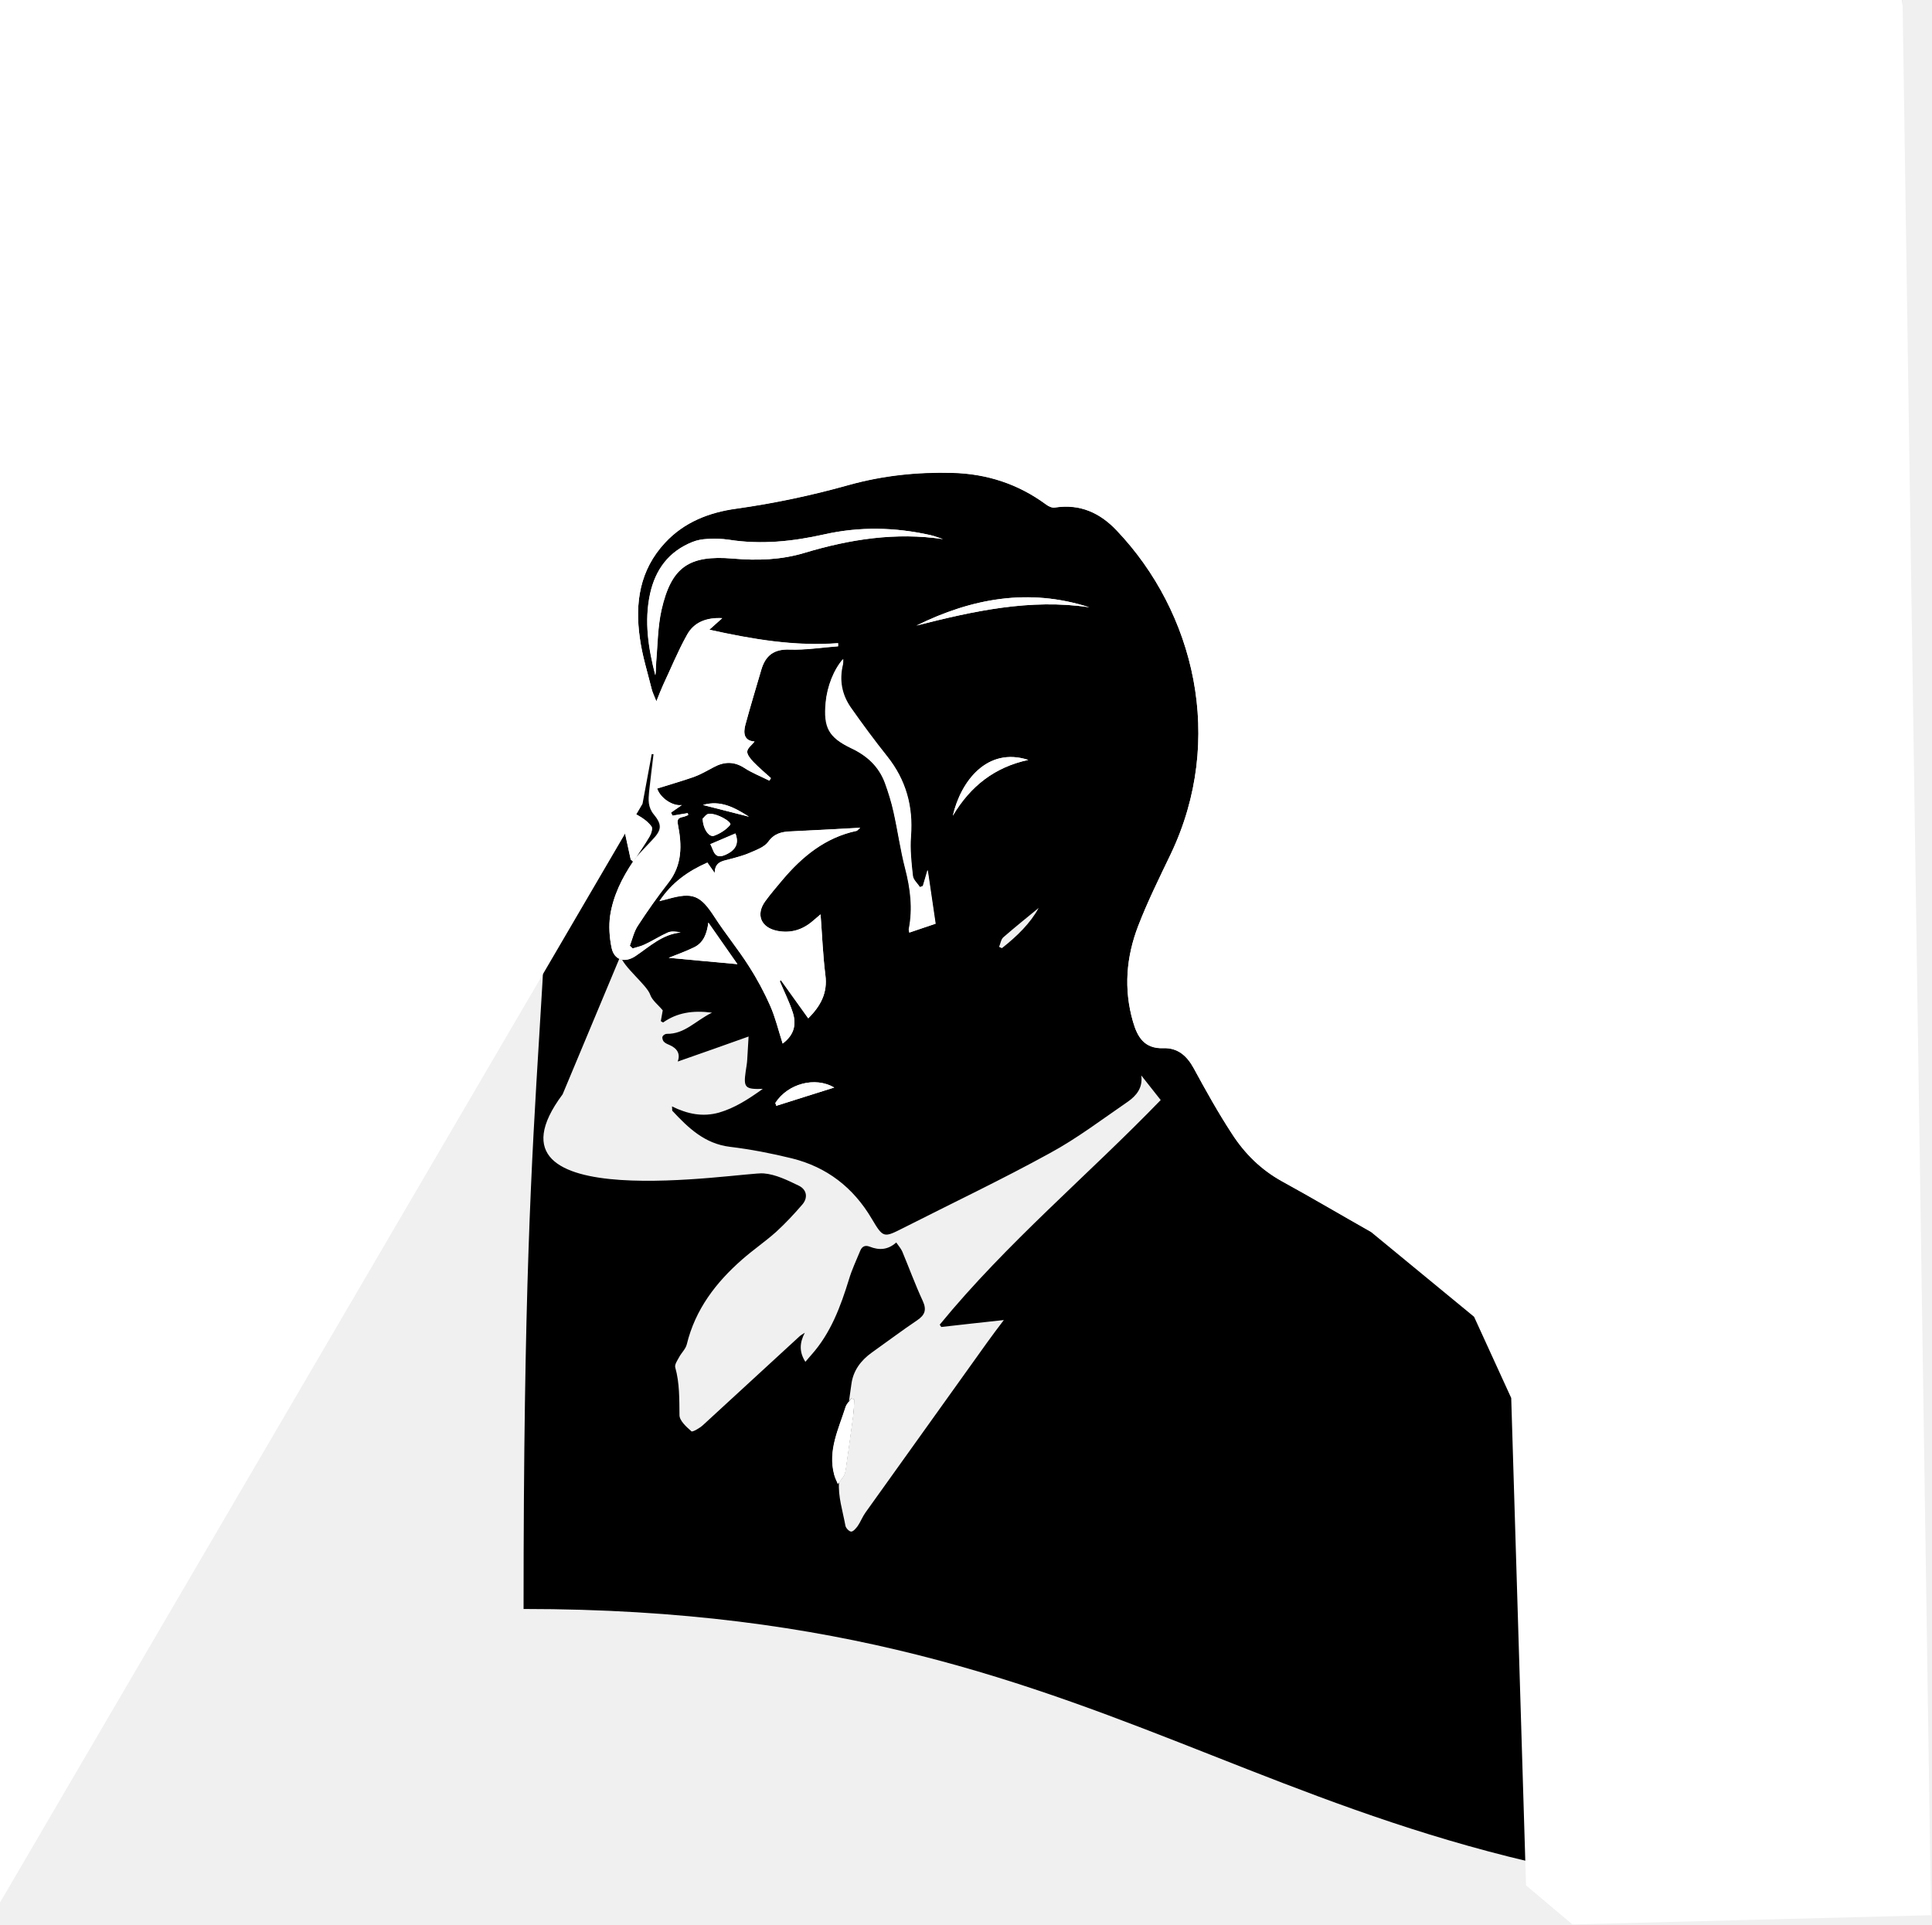
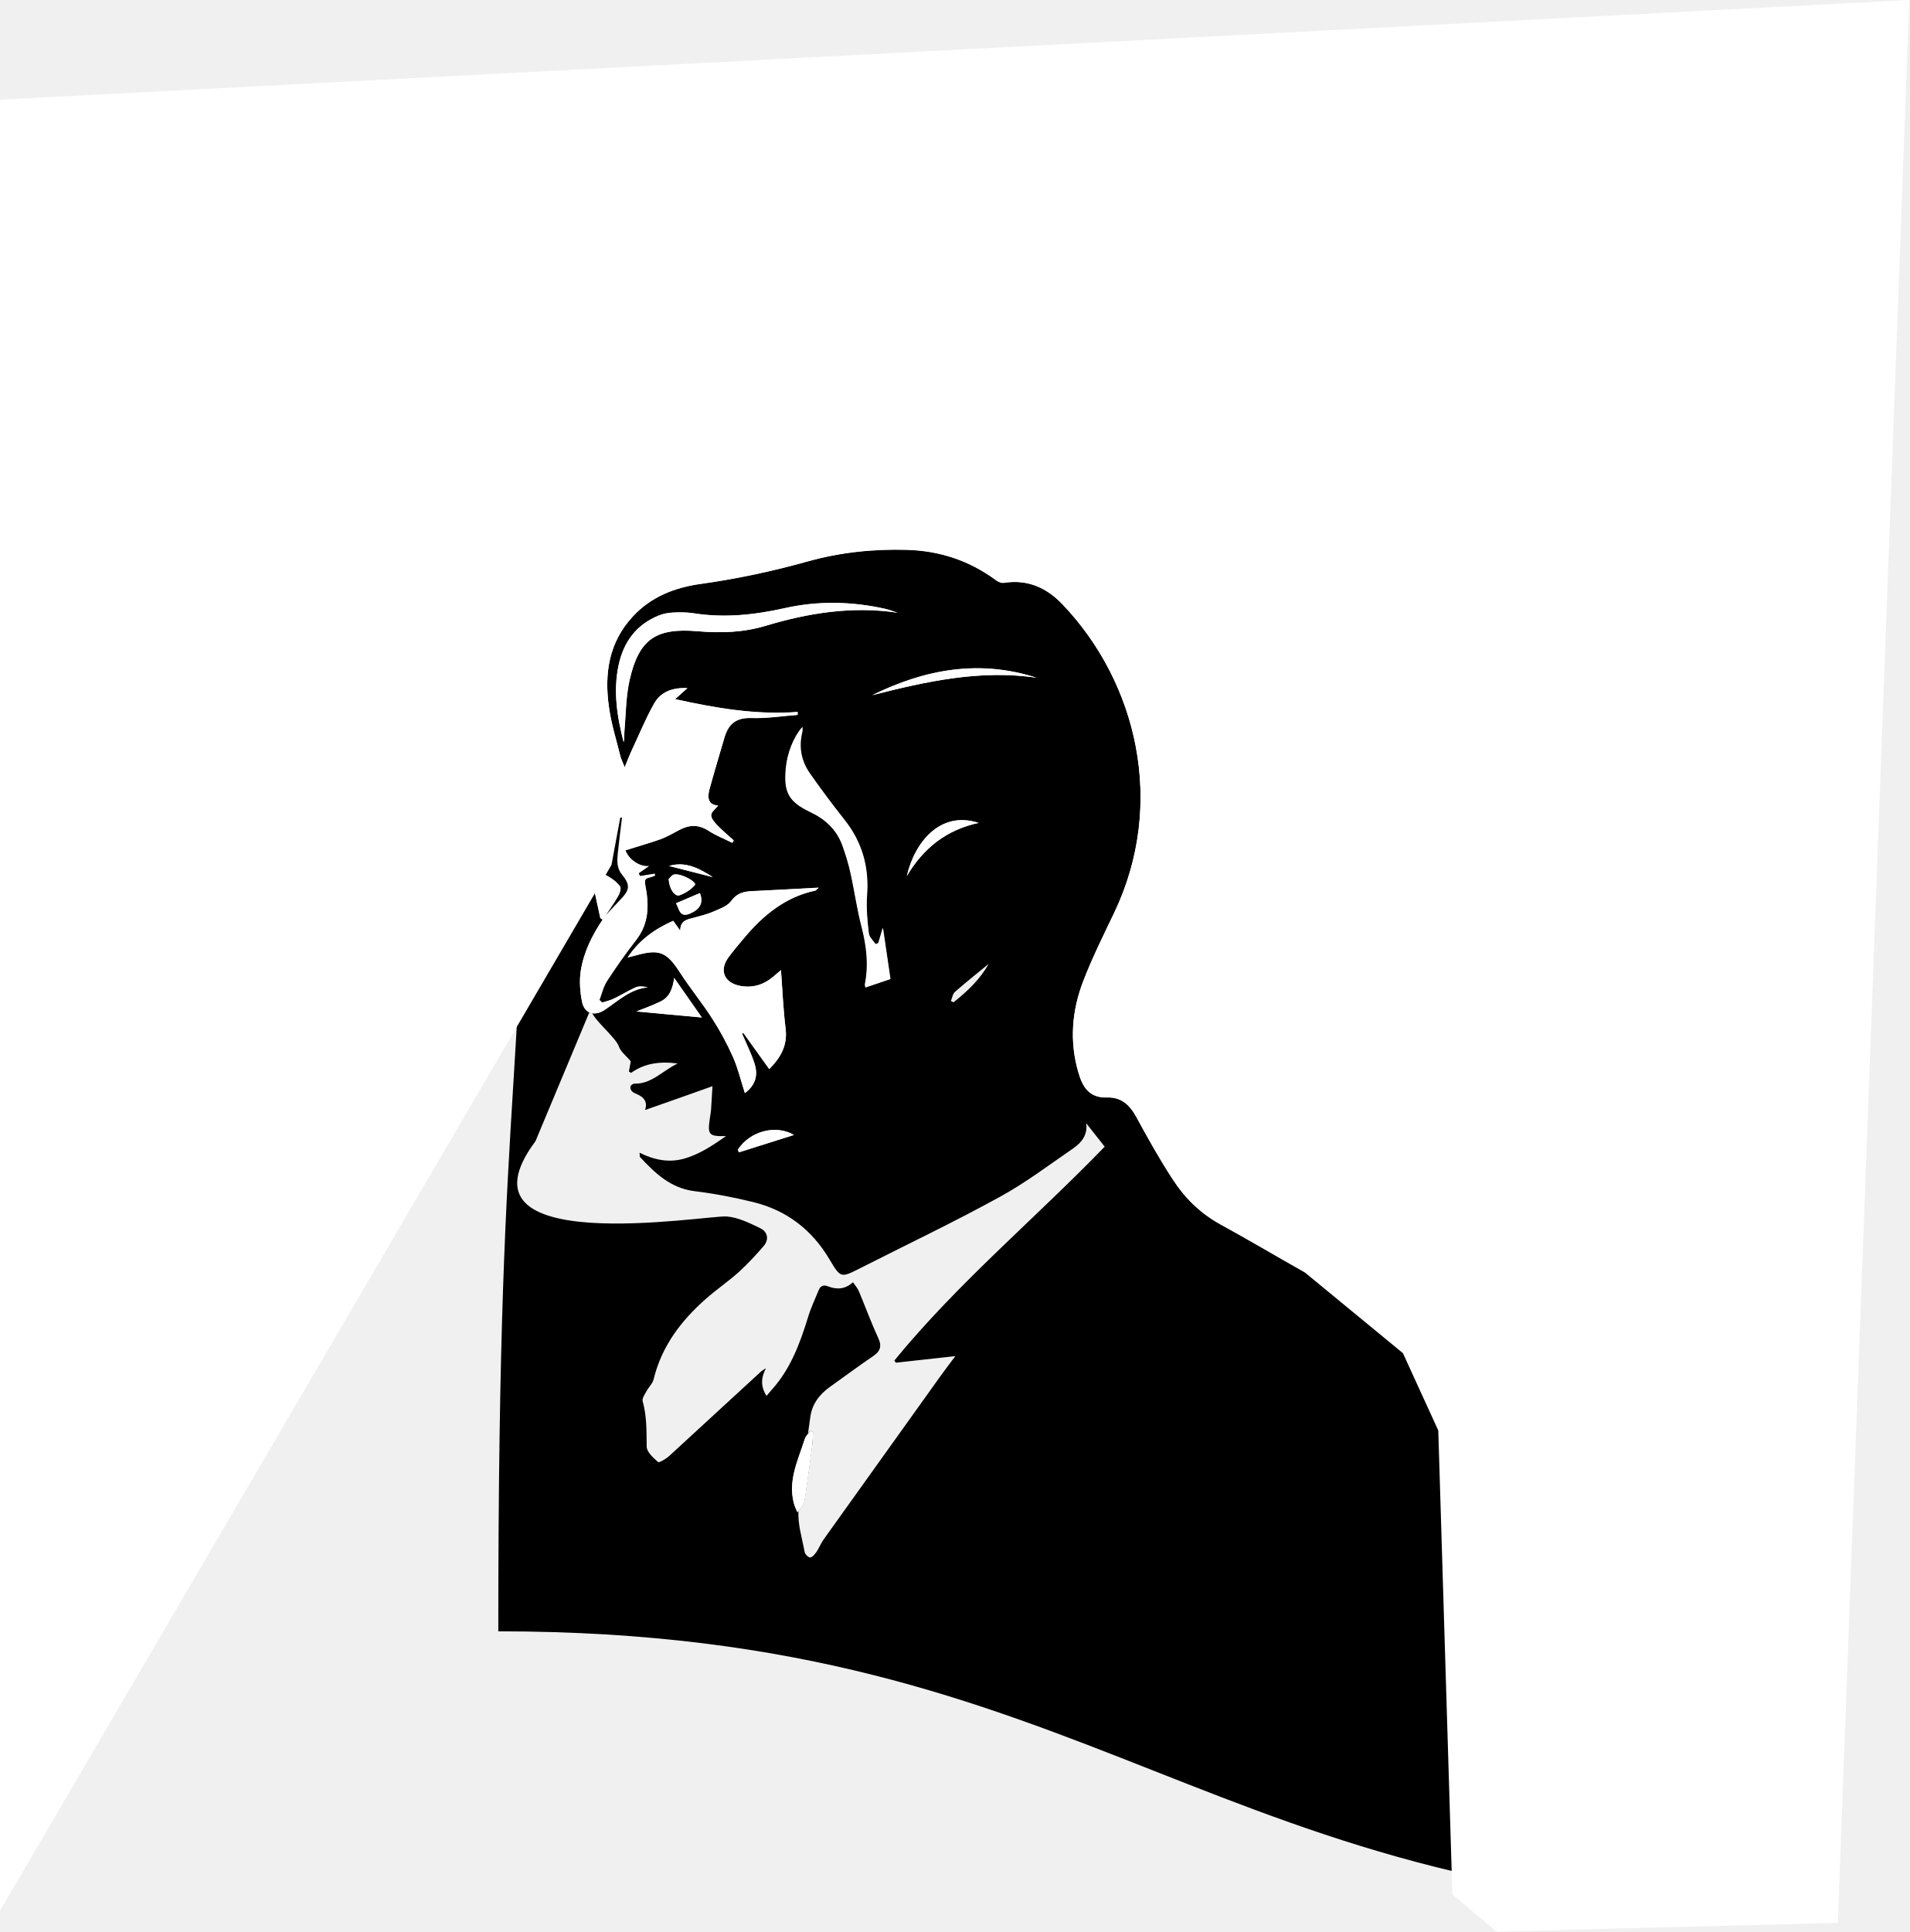
- <svg xmlns="http://www.w3.org/2000/svg" id="Layer_1" data-name="Layer 1" viewBox="0 0 100.37 100">
-   <path d="M98.84,98.84c-32.95,0-38.7-15.25-71.64-15.25,0-32.95,1.64-26.8,1.64-59.75C61.79,23.84,65.89,0,98.84,0v98.84ZM32.89,44.76c.29-.43.59-.86.85-1.31.09-.15.17-.42.1-.52-.39-.51-.98-.7-1.57-1-.02.16-.04.22-.03.28.17.81.34,1.62.52,2.43,0,.04.09.07.14.1-.58.86-1.04,1.78-1.2,2.81-.08.54-.04,1.13.07,1.67.13.66.69.82,1.25.44.73-.49,1.39-1.13,2.34-1.22-.23-.05-.47-.08-.66,0-.41.18-.79.43-1.2.62-.2.1-.42.14-.63.21-.05-.05-.1-.09-.15-.14.13-.34.21-.72.41-1.03.5-.77,1.03-1.52,1.59-2.24.73-.93.71-1.96.5-3.02-.05-.27.01-.35.24-.4.1-.02.19-.06.29-.1,0-.03-.01-.07-.02-.1-.26.04-.52.09-.79.13-.03-.05-.06-.11-.08-.16.2-.14.4-.28.56-.39-.48.07-1.12-.37-1.28-.86.63-.2,1.27-.38,1.9-.6.36-.13.7-.33,1.04-.51.54-.29,1.05-.31,1.59.04.4.26.86.44,1.3.66.03-.04.05-.08.08-.13-.31-.28-.63-.55-.91-.84-.14-.15-.33-.37-.32-.54.01-.18.24-.34.38-.52-.55-.04-.59-.43-.48-.86.26-.96.55-1.91.83-2.87.22-.74.65-1.08,1.47-1.05.84.03,1.68-.11,2.52-.17,0-.05,0-.1,0-.16-2.25.17-4.43-.2-6.69-.7.25-.22.44-.39.67-.6-.82-.04-1.47.21-1.83.87-.47.84-.83,1.73-1.24,2.6-.11.24-.2.48-.35.85-.12-.3-.2-.46-.24-.62-.22-.89-.5-1.77-.62-2.67-.26-1.82-.01-3.53,1.31-4.95,1-1.08,2.31-1.58,3.71-1.77,1.98-.28,3.92-.69,5.84-1.23,1.76-.49,3.56-.68,5.39-.63,1.79.05,3.41.58,4.85,1.64.13.1.32.19.47.16,1.3-.2,2.34.28,3.2,1.19,4.04,4.24,5.66,10.85,2.81,16.82-.59,1.23-1.2,2.46-1.69,3.73-.62,1.61-.76,3.28-.27,4.97.23.8.59,1.41,1.57,1.38.75-.03,1.23.39,1.59,1.05.63,1.16,1.27,2.31,1.99,3.41.66,1.02,1.51,1.86,2.6,2.46,1.55.85,3.07,1.75,4.61,2.62.28.16.7-.22.58-.53-.84-2.33-1.71-4.66-3.16-6.69-.87-1.21-1.85-2.34-2.81-3.49-1.18-1.42-1.44-3-.89-4.75.91-2.87,1.17-5.82,1.02-8.81-.09-1.71-.41-3.38-1.05-4.98-1.01-2.51-2.54-4.68-4.36-6.66-1.11-1.2-2.29-2.34-3.87-2.88-1.76-.61-3.54-1.2-5.35-1.61-2.62-.59-5.27-.48-7.88.21-1.74.46-3.49.87-5.22,1.34-1.07.29-2.23.46-3.14,1.02-2.29,1.41-3.7,3.5-3.65,6.28.04,1.92.32,3.84.5,5.76.09.98.51,1.94.28,2.96-.02.1.13.3.24.35.3.12.63.17.88.24.17-.9.32-1.75.48-2.59.04,0,.09.01.13.02-.08.65-.16,1.3-.23,1.95-.04.42-.07.8.25,1.19.46.56.38.83-.11,1.34-.35.36-.68.73-1.02,1.09ZM29.23,56.85c-4.83,6.48,9.36,4.02,10.44,4.11.63.05,1.25.36,1.83.64.41.2.49.62.18.98-.43.5-.88.98-1.36,1.42-.56.5-1.19.93-1.76,1.43-1.37,1.2-2.44,2.6-2.88,4.41-.06.25-.29.45-.41.69-.09.16-.23.37-.19.51.23.82.21,1.65.22,2.48,0,.29.36.61.62.84.06.05.44-.17.61-.33,1.66-1.52,3.31-3.05,4.97-4.57.09-.09.2-.15.31-.22-.27.52-.3.99.03,1.51.13-.15.22-.26.31-.36,1.01-1.13,1.52-2.51,1.96-3.94.15-.5.38-.98.58-1.47.09-.22.25-.31.5-.21.48.19.94.17,1.37-.22.12.17.24.31.31.46.36.86.68,1.74,1.07,2.58.21.46.11.73-.29,1-.8.54-1.57,1.12-2.36,1.68-.57.41-.97.94-1.06,1.65-.23,1.69-.51,3.37-.64,5.07-.06.74.19,1.51.33,2.27.02.13.2.31.3.31.11,0,.25-.17.34-.29.15-.22.25-.49.41-.71,2.1-2.94,4.21-5.88,6.31-8.82.28-.39.56-.76.87-1.17-1.12.12-2.19.24-3.25.36-.03-.04-.05-.08-.08-.12,3.48-4.25,7.72-7.78,11.48-11.67-.36-.45-.67-.85-1.01-1.28.09.64-.25,1.05-.69,1.36-1.34.92-2.64,1.91-4.06,2.68-2.49,1.37-5.06,2.59-7.6,3.88-1.03.52-1.05.54-1.65-.47-.96-1.63-2.34-2.69-4.15-3.14-1.06-.26-2.14-.47-3.22-.6-1.31-.16-2.16-.98-2.99-1.87-.02-.03,0-.09-.02-.23.81.4,1.6.56,2.45.32.82-.24,1.51-.69,2.27-1.23-.93.03-1.01-.07-.89-.91.03-.21.07-.41.08-.62.03-.39.04-.78.07-1.19-1.29.46-2.5.89-3.68,1.3q.21-.59-.45-.87c-.1-.04-.21-.09-.28-.17-.05-.06-.09-.19-.06-.26.03-.07.14-.14.22-.14.93.02,1.49-.68,2.35-1.1-1.01-.13-1.81,0-2.54.51-.04-.02-.08-.04-.12-.07.04-.21.08-.43.1-.56-.24-.29-.55-.52-.65-.81-.17-.51-1.44-1.48-1.54-2.03M42.63,47.51c-.08.07-.24.2-.4.34-.53.46-1.14.65-1.83.52-.87-.17-1.15-.85-.64-1.55.28-.38.58-.73.88-1.09,1.04-1.23,2.24-2.22,3.86-2.56.03,0,.06-.05.19-.16-1.29.07-2.46.13-3.63.19-.46.02-.84.11-1.15.54-.2.27-.6.41-.93.56-.35.15-.73.25-1.1.35-.36.1-.74.14-.75.71-.16-.23-.26-.37-.38-.54-1,.44-1.84,1.03-2.49,2,.19-.05.31-.08.43-.11,1.31-.37,1.7-.2,2.44.95.56.86,1.22,1.66,1.77,2.53.42.65.79,1.35,1.11,2.06.27.62.43,1.29.65,1.97.62-.46.72-1.02.52-1.63-.18-.55-.45-1.07-.67-1.61.02-.02.04-.03.06-.05.47.65.94,1.31,1.42,1.98.65-.65,1.01-1.32.89-2.24-.13-1.04-.17-2.1-.25-3.15ZM47.96,46.02c-.06.02-.12.05-.18.07-.13-.2-.34-.38-.37-.59-.08-.68-.15-1.38-.1-2.06.12-1.55-.26-2.92-1.23-4.14-.66-.83-1.29-1.68-1.9-2.55-.47-.66-.61-1.41-.41-2.21.02-.08.01-.17.02-.3-.48.55-.82,1.42-.9,2.25-.12,1.3.14,1.81,1.32,2.38.83.39,1.44.95,1.76,1.81.18.5.34,1,.45,1.52.22.97.35,1.96.6,2.92.27,1.04.4,2.08.19,3.14-.01.06.02.14.02.19.52-.18,1-.34,1.36-.46-.14-.94-.27-1.85-.41-2.79-.08.29-.16.55-.24.82ZM49,28.01c-.22-.07-.44-.16-.66-.21-1.83-.41-3.67-.45-5.5-.04-1.65.37-3.29.54-4.97.28-.36-.06-.74-.06-1.11-.04-.27.01-.55.06-.79.16-1.21.49-1.91,1.42-2.19,2.68-.32,1.44-.09,2.84.27,4.24.04-.21.02-.42.04-.62.08-.93.08-1.87.28-2.77.51-2.24,1.43-2.86,3.72-2.67,1.26.11,2.5.07,3.72-.3,2.35-.7,4.73-1.08,7.2-.71ZM56.59,31.55c-3.13-1.01-6.1-.47-8.98.95,2.95-.75,5.91-1.41,8.98-.95ZM36.8,47.93c-.07.59-.25,1.06-.75,1.29-.46.22-.93.39-1.31.54,1.13.1,2.31.21,3.57.33-.52-.75-.99-1.41-1.51-2.16ZM44.39,72.71c-.06-.02-.11-.04-.17-.06-.1.15-.25.29-.3.46-.36,1.14-.92,2.24-.59,3.49.04.17.13.32.19.49.11-.14.23-.27.32-.42.06-.11.08-.24.1-.37.13-.92.26-1.84.38-2.76.04-.28.04-.55.06-.83ZM53.42,39.48c-2.13-.69-3.5,1.1-3.92,2.9.92-1.55,2.19-2.53,3.92-2.9ZM40.28,57.3c.02.05.03.1.05.15,1-.32,2-.63,3.01-.95-.99-.58-2.41-.21-3.06.8ZM36.5,42.54c.02.53.33.97.59.88.31-.12.64-.32.84-.57.11-.13-.67-.6-1.11-.57-.14.01-.26.21-.33.26ZM36.9,43.86c.18.32.19.81.78.55.54-.24.72-.59.52-1.11-.42.18-.84.36-1.31.56ZM51.9,49.19s.1.05.15.07c.79-.62,1.49-1.31,1.91-2.09-.56.46-1.21.98-1.83,1.52-.13.11-.15.33-.23.51ZM36.52,41.82c.8.2,1.59.41,2.39.61-.73-.47-1.47-.88-2.39-.61Z" style="fill: #000; stroke-width: 0px;" />
-   <path d="M33.38,41.76c.17-.9.32-1.75.48-2.59.04,0,.09.01.13.02-.08.65-.16,1.3-.23,1.95-.04.42-.07.8.25,1.19.46.56.38.83-.11,1.34-.35.36-.68.73-1.02,1.09,0,0,.02-.01.02-.01-.58.86-1.04,1.78-1.2,2.81-.08.54-.04,1.13.07,1.67.13.66.69.82,1.25.44.73-.49,1.39-1.13,2.34-1.22-.23-.05-.47-.08-.66,0-.41.18-.79.43-1.2.62-.2.1-.42.14-.63.21-.05-.05-.1-.09-.15-.14.13-.34.21-.72.41-1.03.5-.77,1.03-1.52,1.59-2.24.73-.93.71-1.96.5-3.02-.05-.27.01-.35.24-.4.1-.02.19-.06.29-.1,0-.03-.01-.07-.02-.1-.26.04-.52.09-.79.13-.03-.05-.06-.11-.08-.16.2-.14.4-.28.56-.39-.48.07-1.12-.37-1.28-.86.63-.2,1.27-.38,1.9-.6.36-.13.7-.33,1.04-.51.54-.29,1.05-.31,1.59.04.4.26.86.44,1.3.66.03-.04.05-.08.08-.13-.31-.28-.63-.55-.91-.84-.14-.15-.33-.37-.32-.54.01-.18.24-.34.38-.52-.55-.04-.59-.43-.48-.86.26-.96.55-1.91.83-2.87.22-.74.65-1.08,1.47-1.05.84.03,1.68-.11,2.52-.17,0-.05,0-.1,0-.16-2.25.17-4.43-.2-6.69-.7.25-.22.44-.39.67-.6-.82-.04-1.47.21-1.83.87-.47.84-.83,1.73-1.24,2.6-.11.24-.2.48-.35.85-.12-.3-.2-.46-.24-.62-.22-.89-.5-1.77-.62-2.67-.26-1.82-.01-3.53,1.31-4.95,1-1.08,2.31-1.58,3.71-1.77,1.98-.28,3.92-.69,5.84-1.23,1.76-.49,3.56-.68,5.39-.63,1.79.05,3.41.58,4.85,1.64.13.1.32.19.47.16,1.3-.2,2.34.28,3.2,1.19,4.04,4.24,5.66,10.85,2.81,16.82-.59,1.23-1.2,2.46-1.69,3.73-.62,1.61-.76,3.28-.27,4.97.23.8.59,1.41,1.57,1.38.75-.03,1.23.39,1.59,1.05.63,1.16,1.27,2.31,1.99,3.41.66,1.02,1.51,1.86,2.6,2.46,1.55.85,3.07,1.75,4.61,2.62l5.36,4.41,1.93,4.22.77,25.32,2.41,2.03,18.63-.48L98.84,0H0v98.84" style="fill: #fff; stroke-width: 0px;" />
-   <path d="M42.63,47.51c.08,1.05.12,2.11.25,3.15.12.91-.24,1.59-.89,2.24-.48-.67-.95-1.33-1.42-1.98-.02.02-.04.03-.06.05.23.54.49,1.06.67,1.61.2.61.1,1.17-.52,1.63-.22-.68-.37-1.35-.65-1.97-.31-.71-.69-1.41-1.11-2.06-.55-.86-1.21-1.66-1.77-2.53-.74-1.14-1.13-1.32-2.44-.95-.12.03-.24.06-.43.11.65-.97,1.49-1.56,2.49-2,.12.17.22.31.38.54,0-.57.39-.62.75-.71.37-.1.75-.19,1.1-.35.33-.14.74-.29.93-.56.31-.43.69-.52,1.15-.54,1.17-.05,2.34-.12,3.63-.19-.13.11-.16.15-.19.16-1.62.35-2.83,1.33-3.86,2.56-.3.36-.61.71-.88,1.09-.52.7-.23,1.39.64,1.55.69.13,1.3-.06,1.83-.52.15-.13.31-.26.4-.34Z" style="fill: #fff; stroke-width: 0px;" />
-   <path d="M47.96,46.02c.08-.27.15-.53.24-.82.14.95.27,1.85.41,2.79-.37.12-.85.29-1.36.46,0-.06-.04-.13-.02-.19.21-1.07.08-2.1-.19-3.14-.25-.96-.39-1.95-.6-2.92-.12-.51-.27-1.02-.45-1.52-.32-.86-.93-1.42-1.76-1.81-1.18-.56-1.43-1.08-1.32-2.38.07-.83.41-1.7.9-2.25,0,.13,0,.22-.02.3-.19.8-.05,1.54.41,2.21.61.87,1.24,1.72,1.9,2.55.97,1.22,1.35,2.59,1.23,4.14-.05.68.02,1.38.1,2.06.02.21.24.39.37.59.06-.02.12-.05.18-.07Z" style="fill: #fff; stroke-width: 0px;" />
-   <path d="M49,28.01c-2.47-.37-4.85,0-7.2.71-1.23.37-2.46.41-3.72.3-2.29-.2-3.21.43-3.72,2.67-.2.9-.2,1.85-.28,2.77-.02.2,0,.41-.04.62-.36-1.39-.58-2.8-.27-4.24.28-1.26.97-2.19,2.19-2.68.25-.1.53-.15.79-.16.37-.02.74-.01,1.11.04,1.68.27,3.32.09,4.97-.28,1.83-.41,3.67-.37,5.5.04.22.05.44.14.66.21Z" style="fill: #fff; stroke-width: 0px;" />
-   <path d="M56.59,31.55c-3.07-.46-6.03.2-8.98.95,2.88-1.42,5.85-1.96,8.98-.95Z" style="fill: #fff; stroke-width: 0px;" />
-   <path d="M36.8,47.93c.52.75.99,1.41,1.51,2.16-1.26-.11-2.44-.22-3.57-.33.38-.15.86-.32,1.31-.54.49-.24.67-.7.75-1.29Z" style="fill: #fff; stroke-width: 0px;" />
-   <path d="M44.39,72.71c-.02.28-.03.56-.06.83-.12.92-.25,1.84-.38,2.76-.02.13-.04.26-.1.37-.09.15-.21.28-.32.42-.07-.16-.15-.32-.19-.49-.33-1.25.23-2.36.59-3.49.05-.17.2-.31.3-.46.06.02.11.04.17.06Z" style="fill: #fff; stroke-width: 0px;" />
-   <path d="M32.89,44.76s.02-.01.02-.01c-.05-.03-.13-.06-.14-.1-.18-.81-.35-1.62-.52-2.43-.01-.06.01-.12.03-.28.59.29,1.18.49,1.57,1,.07.1-.01.37-.1.52-.26.45-.57.87-.85,1.31Z" style="fill: #fff; stroke-width: 0px;" />
-   <path d="M53.42,39.48c-1.73.37-3,1.35-3.92,2.9.41-1.8,1.79-3.59,3.92-2.9Z" style="fill: #fff; stroke-width: 0px;" />
-   <path d="M40.28,57.3c.66-1.01,2.07-1.38,3.06-.8-1.01.32-2.01.63-3.01.95-.02-.05-.03-.1-.05-.15Z" style="fill: #fff; stroke-width: 0px;" />
-   <path d="M36.5,42.54c.06-.05.19-.25.33-.26.44-.04,1.21.43,1.11.57-.21.26-.53.46-.84.57-.26.09-.57-.35-.59-.88Z" style="fill: #fff; stroke-width: 0px;" />
-   <path d="M36.9,43.86c.47-.2.89-.38,1.31-.56.2.52.02.87-.52,1.11-.59.26-.6-.23-.78-.55Z" style="fill: #fff; stroke-width: 0px;" />
+ <svg xmlns="http://www.w3.org/2000/svg" id="Layer_1" data-name="Layer 1" viewBox="0 0 104.22 105.44">
+   <path d="M98.84,104.28c-32.95,0-38.7-15.25-71.64-15.25,0-32.95,1.64-26.8,1.64-59.75,32.95,0,37.05-23.84,70-23.84v98.84ZM32.89,50.2c.29-.43.59-.86.85-1.31.09-.15.17-.42.1-.52-.39-.51-.98-.7-1.57-1-.02.16-.04.22-.03.28.17.81.34,1.62.52,2.43,0,.04.09.07.14.1-.58.86-1.04,1.78-1.2,2.81-.08.54-.04,1.13.07,1.67.13.66.69.82,1.25.44.73-.49,1.39-1.13,2.34-1.22-.23-.05-.47-.08-.66,0-.41.18-.79.43-1.2.62-.2.1-.42.14-.63.21-.05-.05-.1-.09-.15-.14.13-.34.21-.72.41-1.03.5-.77,1.03-1.52,1.59-2.24.73-.93.71-1.96.5-3.02-.05-.27.01-.35.24-.4.1-.02.19-.06.29-.1,0-.03-.01-.07-.02-.1-.26.04-.52.09-.79.13-.03-.05-.06-.11-.08-.16.2-.14.4-.28.56-.39-.48.07-1.12-.37-1.28-.86.63-.2,1.27-.38,1.9-.6.36-.13.7-.33,1.04-.51.54-.29,1.05-.31,1.59.04.4.26.86.44,1.3.66.03-.04.05-.08.08-.13-.31-.28-.63-.55-.91-.84-.14-.15-.33-.37-.32-.54.01-.18.24-.34.38-.52-.55-.04-.59-.43-.48-.86.26-.96.55-1.91.83-2.87.22-.74.65-1.08,1.47-1.05.84.03,1.68-.11,2.52-.17,0-.05,0-.1,0-.16-2.25.17-4.43-.2-6.69-.7.25-.22.44-.39.67-.6-.82-.04-1.47.21-1.83.87-.47.84-.83,1.73-1.24,2.6-.11.24-.2.48-.35.85-.12-.3-.2-.46-.24-.62-.22-.89-.5-1.77-.62-2.67-.26-1.82-.01-3.53,1.31-4.95,1-1.08,2.31-1.58,3.71-1.77,1.98-.28,3.92-.69,5.84-1.23,1.76-.49,3.56-.68,5.39-.63,1.79.05,3.41.58,4.85,1.64.13.1.32.19.47.16,1.3-.2,2.34.28,3.2,1.19,4.04,4.24,5.66,10.85,2.81,16.82-.59,1.23-1.2,2.46-1.69,3.73-.62,1.61-.76,3.28-.27,4.97.23.8.59,1.41,1.57,1.38.75-.03,1.23.39,1.59,1.05.63,1.16,1.27,2.31,1.99,3.41.66,1.02,1.51,1.86,2.6,2.46,1.55.85,3.07,1.75,4.61,2.62.28.16.7-.22.58-.53-.84-2.33-1.71-4.66-3.16-6.69-.87-1.21-1.85-2.34-2.81-3.49-1.18-1.42-1.44-3-.89-4.75.91-2.87,1.17-5.82,1.02-8.81-.09-1.71-.41-3.38-1.05-4.98-1.01-2.51-2.54-4.68-4.36-6.66-1.11-1.2-2.29-2.34-3.87-2.88-1.76-.61-3.54-1.2-5.35-1.61-2.62-.59-5.27-.48-7.88.21-1.74.46-3.49.87-5.22,1.34-1.07.29-2.23.46-3.14,1.02-2.29,1.41-3.7,3.5-3.65,6.28.04,1.92.32,3.84.5,5.76.09.98.51,1.94.28,2.96-.02.1.13.3.24.35.3.12.63.17.88.24.17-.9.32-1.75.48-2.59.04,0,.09.01.13.02-.08.65-.16,1.3-.23,1.95-.04.42-.07.8.25,1.19.46.56.38.83-.11,1.34-.35.36-.68.73-1.02,1.09ZM29.23,62.28c-4.83,6.48,9.36,4.02,10.44,4.11.63.05,1.25.36,1.83.64.41.2.49.62.18.98-.43.5-.88.98-1.36,1.42-.56.5-1.19.93-1.76,1.43-1.37,1.2-2.44,2.6-2.88,4.41-.06.25-.29.45-.41.69-.09.16-.23.37-.19.51.23.82.21,1.65.22,2.48,0,.29.36.61.62.84.06.05.44-.17.61-.33,1.66-1.52,3.31-3.05,4.97-4.57.09-.09.2-.15.31-.22-.27.52-.3.99.03,1.51.13-.15.22-.26.31-.36,1.01-1.13,1.52-2.51,1.96-3.94.15-.5.38-.98.58-1.47.09-.22.25-.31.5-.21.48.19.94.17,1.37-.22.12.17.24.31.31.46.36.86.68,1.74,1.07,2.58.21.46.11.73-.29,1-.8.54-1.57,1.12-2.36,1.68-.57.41-.97.94-1.06,1.65-.23,1.69-.51,3.37-.64,5.07-.06.74.19,1.51.33,2.27.02.13.2.31.3.31.11,0,.25-.17.34-.29.15-.22.25-.49.41-.71,2.1-2.94,4.21-5.88,6.31-8.82.28-.39.56-.76.87-1.17-1.12.12-2.19.24-3.25.36-.03-.04-.05-.08-.08-.12,3.48-4.25,7.72-7.78,11.48-11.67-.36-.45-.67-.85-1.01-1.28.09.64-.25,1.05-.69,1.36-1.34.92-2.64,1.91-4.06,2.68-2.49,1.37-5.06,2.59-7.6,3.88-1.03.52-1.05.54-1.65-.47-.96-1.63-2.34-2.69-4.15-3.14-1.06-.26-2.14-.47-3.22-.6-1.31-.16-2.16-.98-2.99-1.87-.02-.03,0-.09-.02-.23.81.4,1.6.56,2.45.32.82-.24,1.51-.69,2.27-1.23-.93.03-1.01-.07-.89-.91.03-.21.07-.41.08-.62.03-.39.04-.78.07-1.19-1.29.46-2.5.89-3.68,1.3q.21-.59-.45-.87c-.1-.04-.21-.09-.28-.17-.05-.06-.09-.19-.06-.26.03-.07.14-.14.22-.14.93.02,1.49-.68,2.35-1.1-1.01-.13-1.81,0-2.54.51-.04-.02-.08-.04-.12-.07.04-.21.08-.43.1-.56-.24-.29-.55-.52-.65-.81-.17-.51-1.44-1.48-1.54-2.03M42.63,52.95c-.08.07-.24.2-.4.34-.53.46-1.14.65-1.83.52-.87-.17-1.15-.85-.64-1.55.28-.38.58-.73.88-1.09,1.04-1.23,2.24-2.22,3.86-2.56.03,0,.06-.05.19-.16-1.29.07-2.46.13-3.63.19-.46.02-.84.11-1.15.54-.2.27-.6.41-.93.56-.35.15-.73.25-1.1.35-.36.1-.74.14-.75.71-.16-.23-.26-.37-.38-.54-1,.44-1.84,1.03-2.49,2,.19-.05.31-.08.43-.11,1.31-.37,1.7-.2,2.44.95.56.86,1.22,1.66,1.77,2.53.42.65.79,1.35,1.11,2.06.27.62.43,1.29.65,1.97.62-.46.72-1.02.52-1.63-.18-.55-.45-1.07-.67-1.61.02-.02.04-.03.06-.05.47.65.94,1.31,1.42,1.98.65-.65,1.01-1.32.89-2.24-.13-1.04-.17-2.1-.25-3.15ZM47.96,51.46c-.06.02-.12.05-.18.07-.13-.2-.34-.38-.37-.59-.08-.68-.15-1.38-.1-2.06.12-1.55-.26-2.92-1.23-4.14-.66-.83-1.29-1.68-1.9-2.55-.47-.66-.61-1.41-.41-2.21.02-.08.01-.17.02-.3-.48.55-.82,1.42-.9,2.25-.12,1.3.14,1.81,1.32,2.38.83.39,1.44.95,1.76,1.81.18.5.34,1,.45,1.52.22.97.35,1.96.6,2.92.27,1.04.4,2.08.19,3.14-.01.06.02.14.02.19.52-.18,1-.34,1.36-.46-.14-.94-.27-1.85-.41-2.79-.08.29-.16.55-.24.82ZM49,33.44c-.22-.07-.44-.16-.66-.21-1.83-.41-3.67-.45-5.5-.04-1.65.37-3.29.54-4.97.28-.36-.06-.74-.06-1.11-.04-.27.01-.55.06-.79.16-1.21.49-1.91,1.42-2.19,2.68-.32,1.44-.09,2.84.27,4.24.04-.21.02-.42.04-.62.08-.93.08-1.87.28-2.77.51-2.24,1.43-2.86,3.72-2.67,1.26.11,2.5.07,3.72-.3,2.35-.7,4.73-1.08,7.2-.71ZM56.59,36.99c-3.13-1.01-6.1-.47-8.98.95,2.95-.75,5.91-1.41,8.98-.95ZM36.8,53.37c-.07.59-.25,1.06-.75,1.29-.46.22-.93.39-1.31.54,1.13.1,2.31.21,3.57.33-.52-.75-.99-1.41-1.51-2.16ZM44.39,78.15c-.06-.02-.11-.04-.17-.06-.1.15-.25.29-.3.46-.36,1.14-.92,2.24-.59,3.49.04.17.13.32.19.49.11-.14.23-.27.32-.42.06-.11.08-.24.1-.37.13-.92.26-1.84.38-2.76.04-.28.04-.55.06-.83ZM53.42,44.91c-2.13-.69-3.5,1.1-3.92,2.9.92-1.55,2.19-2.53,3.92-2.9ZM40.28,62.74c.02.05.03.1.05.15,1-.32,2-.63,3.01-.95-.99-.58-2.41-.21-3.06.8ZM36.5,47.98c.02.53.33.97.59.88.31-.12.64-.32.84-.57.11-.13-.67-.6-1.11-.57-.14.01-.26.21-.33.26ZM36.9,49.3c.18.32.19.81.78.55.54-.24.72-.59.52-1.11-.42.18-.84.36-1.31.56ZM51.9,54.63s.1.05.15.07c.79-.62,1.49-1.31,1.91-2.09-.56.46-1.21.98-1.83,1.52-.13.11-.15.33-.23.51ZM36.52,47.26c.8.2,1.59.41,2.39.61-.73-.47-1.47-.88-2.39-.61Z" style="fill: #000; stroke-width: 0px;" />
+   <path d="M33.38,47.2c.17-.9.32-1.75.48-2.59.04,0,.09.01.13.02-.08.65-.16,1.3-.23,1.95-.04.42-.07.8.25,1.19.46.56.38.83-.11,1.34-.35.36-.68.73-1.02,1.09,0,0,.02-.01.02-.01-.58.86-1.04,1.78-1.2,2.81-.08.54-.04,1.13.07,1.67.13.66.69.82,1.25.44.73-.49,1.39-1.13,2.34-1.22-.23-.05-.47-.08-.66,0-.41.18-.79.43-1.2.62-.2.1-.42.14-.63.21-.05-.05-.1-.09-.15-.14.13-.34.21-.72.41-1.03.5-.77,1.03-1.52,1.59-2.24.73-.93.71-1.96.5-3.02-.05-.27.01-.35.24-.4.1-.02.19-.06.29-.1,0-.03-.01-.07-.02-.1-.26.04-.52.09-.79.13-.03-.05-.06-.11-.08-.16.2-.14.4-.28.56-.39-.48.07-1.12-.37-1.28-.86.63-.2,1.27-.38,1.9-.6.36-.13.7-.33,1.04-.51.54-.29,1.05-.31,1.59.04.4.26.86.44,1.3.66.03-.04.05-.08.08-.13-.31-.28-.63-.55-.91-.84-.14-.15-.33-.37-.32-.54.01-.18.24-.34.38-.52-.55-.04-.59-.43-.48-.86.26-.96.55-1.91.83-2.87.22-.74.65-1.08,1.47-1.05.84.03,1.68-.11,2.52-.17,0-.05,0-.1,0-.16-2.25.17-4.43-.2-6.69-.7.25-.22.44-.39.67-.6-.82-.04-1.47.21-1.83.87-.47.84-.83,1.73-1.24,2.6-.11.24-.2.48-.35.85-.12-.3-.2-.46-.24-.62-.22-.89-.5-1.77-.62-2.67-.26-1.82-.01-3.53,1.31-4.95,1-1.08,2.31-1.58,3.71-1.77,1.98-.28,3.92-.69,5.84-1.23,1.76-.49,3.56-.68,5.39-.63,1.79.05,3.41.58,4.85,1.64.13.1.32.19.47.16,1.3-.2,2.34.28,3.2,1.19,4.04,4.24,5.66,10.85,2.81,16.82-.59,1.23-1.2,2.46-1.69,3.73-.62,1.61-.76,3.28-.27,4.97.23.8.59,1.41,1.57,1.38.75-.03,1.23.39,1.59,1.05.63,1.16,1.27,2.31,1.99,3.41.66,1.02,1.51,1.86,2.6,2.46,1.55.85,3.07,1.75,4.61,2.62l5.36,4.41,1.93,4.22.77,25.32,2.41,2.03,18.63-.48L104.22,0,0,5.44v98.84" style="fill: #fff; stroke-width: 0px;" />
+   <path d="M42.63,52.95c.08,1.05.12,2.11.25,3.15.12.91-.24,1.59-.89,2.24-.48-.67-.95-1.33-1.42-1.98-.02.02-.04.03-.06.05.23.54.49,1.06.67,1.61.2.61.1,1.17-.52,1.63-.22-.68-.37-1.35-.65-1.97-.31-.71-.69-1.41-1.11-2.06-.55-.86-1.21-1.66-1.77-2.53-.74-1.14-1.13-1.32-2.44-.95-.12.03-.24.06-.43.11.65-.97,1.49-1.56,2.49-2,.12.17.22.31.38.54,0-.57.39-.62.75-.71.37-.1.75-.19,1.1-.35.33-.14.74-.29.93-.56.31-.43.69-.52,1.15-.54,1.17-.05,2.34-.12,3.63-.19-.13.11-.16.15-.19.16-1.62.35-2.83,1.33-3.86,2.56-.3.36-.61.71-.88,1.09-.52.7-.23,1.39.64,1.55.69.13,1.3-.06,1.83-.52.15-.13.31-.26.4-.34Z" style="fill: #fff; stroke-width: 0px;" />
+   <path d="M47.96,51.46c.08-.27.15-.53.24-.82.14.95.27,1.85.41,2.79-.37.12-.85.29-1.36.46,0-.06-.04-.13-.02-.19.21-1.07.08-2.1-.19-3.14-.25-.96-.39-1.95-.6-2.92-.12-.51-.27-1.02-.45-1.52-.32-.86-.93-1.42-1.76-1.81-1.18-.56-1.43-1.08-1.32-2.38.07-.83.41-1.7.9-2.25,0,.13,0,.22-.02.3-.19.8-.05,1.54.41,2.21.61.87,1.24,1.72,1.9,2.55.97,1.22,1.35,2.59,1.23,4.14-.05.68.02,1.38.1,2.06.02.21.24.39.37.59.06-.02.12-.05.18-.07Z" style="fill: #fff; stroke-width: 0px;" />
+   <path d="M49,33.44c-2.47-.37-4.85,0-7.2.71-1.23.37-2.46.41-3.72.3-2.29-.2-3.21.43-3.72,2.67-.2.9-.2,1.85-.28,2.77-.02.2,0,.41-.04.62-.36-1.39-.58-2.8-.27-4.24.28-1.26.97-2.19,2.19-2.68.25-.1.53-.15.79-.16.37-.02.74-.01,1.11.04,1.68.27,3.32.09,4.97-.28,1.83-.41,3.67-.37,5.5.04.22.05.44.14.66.21Z" style="fill: #fff; stroke-width: 0px;" />
+   <path d="M56.59,36.99c-3.07-.46-6.03.2-8.98.95,2.88-1.42,5.85-1.96,8.98-.95Z" style="fill: #fff; stroke-width: 0px;" />
+   <path d="M36.8,53.37c.52.75.99,1.41,1.51,2.16-1.26-.11-2.44-.22-3.57-.33.38-.15.86-.32,1.31-.54.49-.24.67-.7.75-1.29Z" style="fill: #fff; stroke-width: 0px;" />
+   <path d="M44.39,78.15c-.02.28-.03.56-.06.83-.12.92-.25,1.84-.38,2.76-.02.13-.04.26-.1.37-.09.15-.21.28-.32.42-.07-.16-.15-.32-.19-.49-.33-1.25.23-2.36.59-3.49.05-.17.2-.31.3-.46.06.02.11.04.17.06Z" style="fill: #fff; stroke-width: 0px;" />
+   <path d="M32.89,50.2s.02-.01.02-.01c-.05-.03-.13-.06-.14-.1-.18-.81-.35-1.62-.52-2.43-.01-.06.01-.12.03-.28.59.29,1.18.49,1.57,1,.07.1-.01.37-.1.52-.26.45-.57.87-.85,1.31Z" style="fill: #fff; stroke-width: 0px;" />
+   <path d="M53.42,44.91c-1.73.37-3,1.35-3.92,2.9.41-1.8,1.79-3.59,3.92-2.9Z" style="fill: #fff; stroke-width: 0px;" />
+   <path d="M40.28,62.74c.66-1.01,2.07-1.38,3.06-.8-1.01.32-2.01.63-3.01.95-.02-.05-.03-.1-.05-.15Z" style="fill: #fff; stroke-width: 0px;" />
+   <path d="M36.5,47.98c.06-.05.19-.25.33-.26.44-.04,1.21.43,1.11.57-.21.26-.53.46-.84.57-.26.09-.57-.35-.59-.88Z" style="fill: #fff; stroke-width: 0px;" />
+   <path d="M36.9,49.3c.47-.2.89-.38,1.31-.56.2.52.02.87-.52,1.11-.59.26-.6-.23-.78-.55Z" style="fill: #fff; stroke-width: 0px;" />
  <text />
-   <path d="M36.52,41.82c.92-.27,1.66.15,2.39.61-.8-.2-1.59-.41-2.39-.61Z" style="fill: #fff; stroke-width: 0px;" />
+   <path d="M36.52,47.26c.92-.27,1.66.15,2.39.61-.8-.2-1.59-.41-2.39-.61Z" style="fill: #fff; stroke-width: 0px;" />
</svg>
